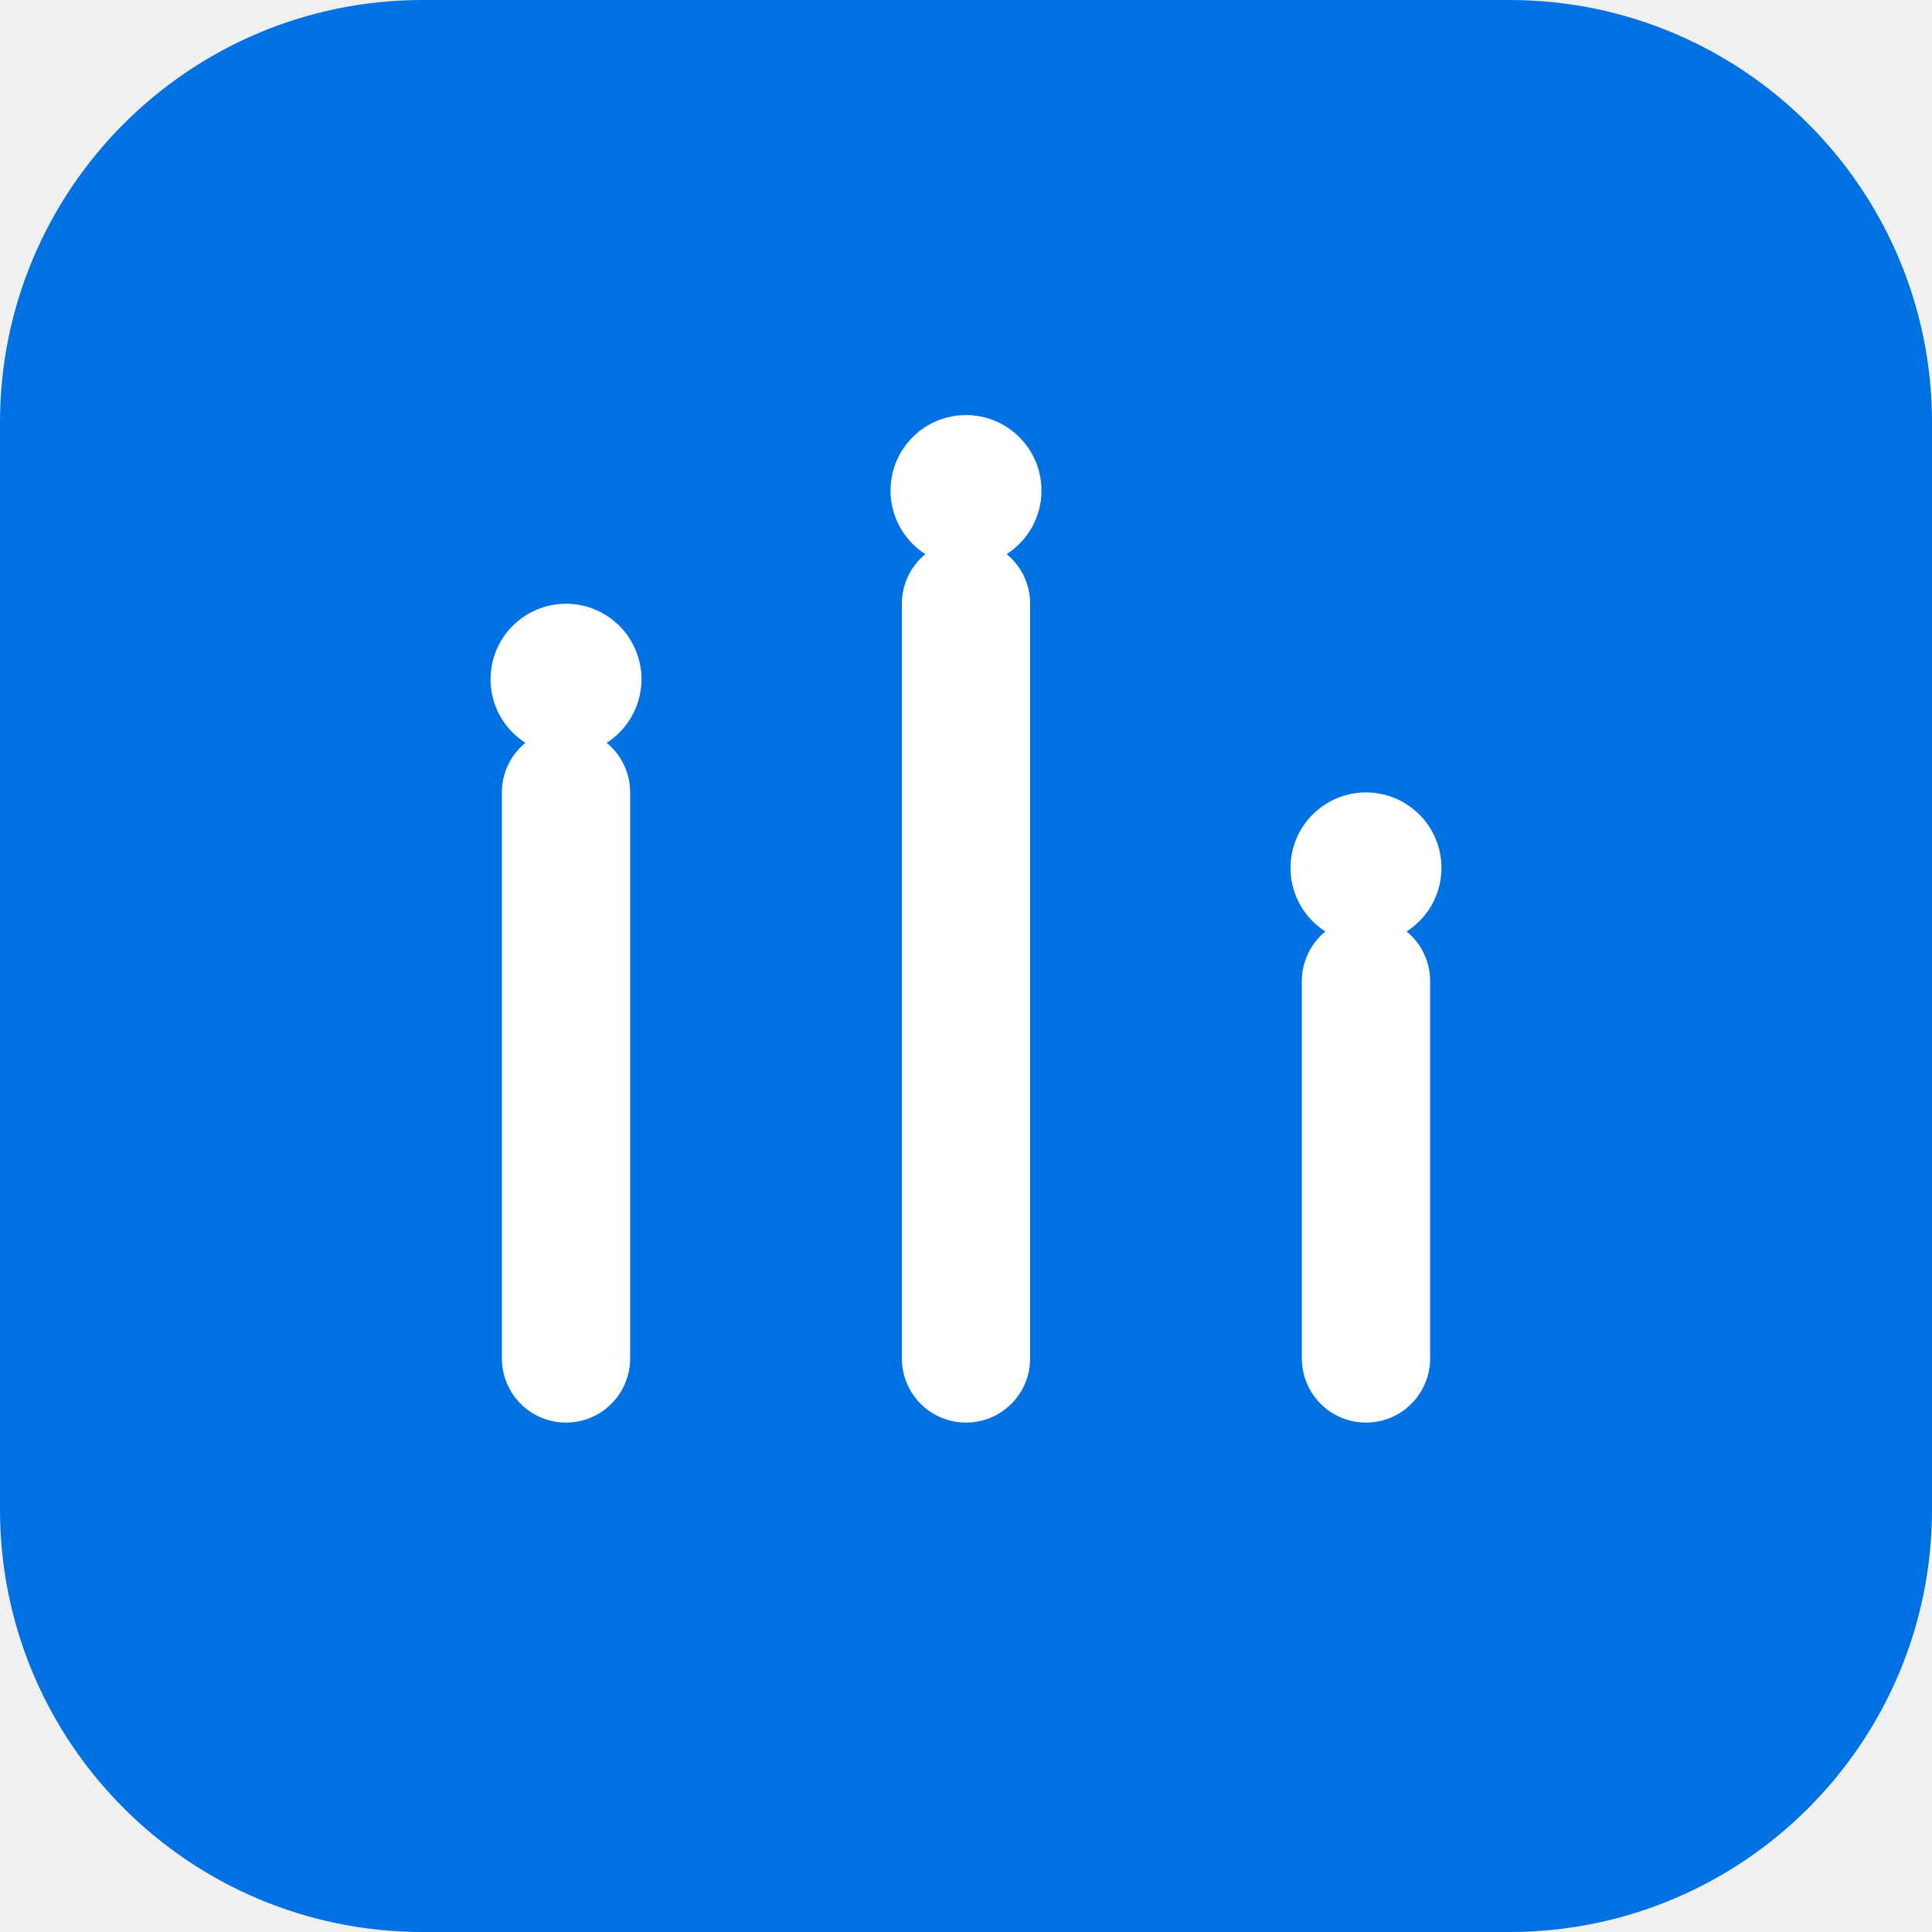
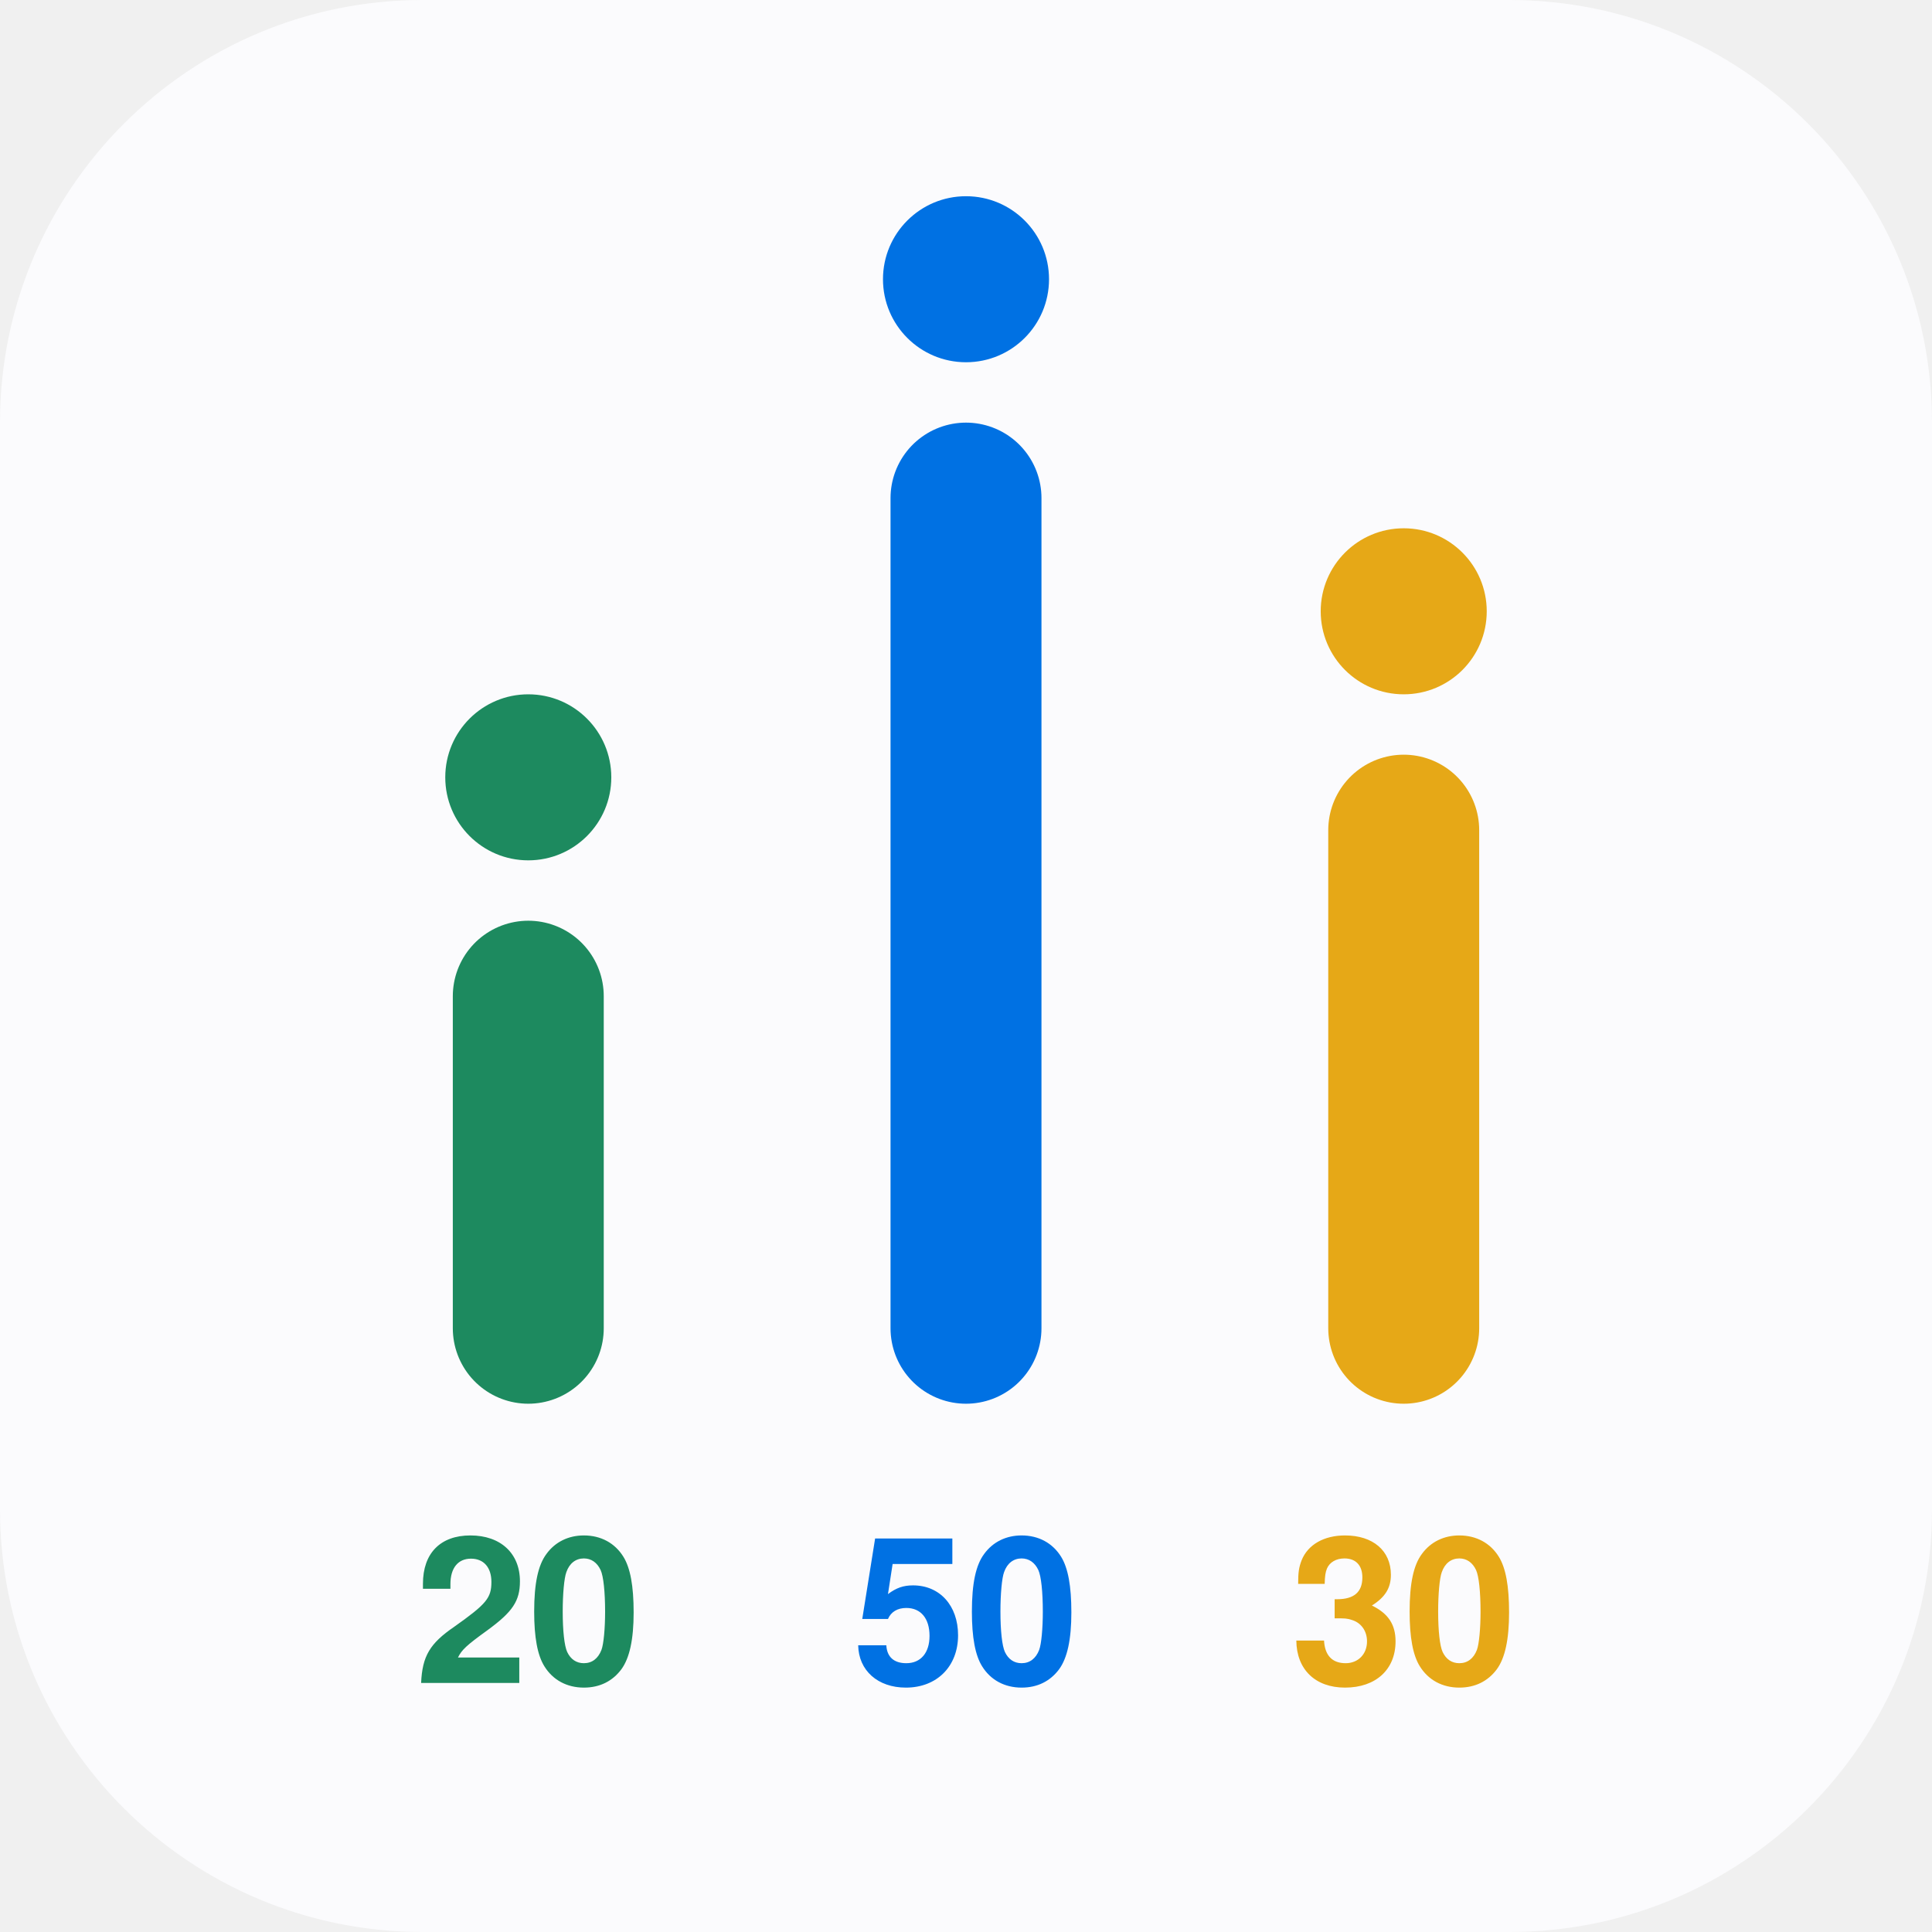
<svg xmlns="http://www.w3.org/2000/svg" viewBox="0 0 512 512">
-   <rect width="512" height="512" rx="112" fill="#0071e3" />
-   <g fill="none" stroke="#ffffff" stroke-width="34" stroke-linecap="round">
-     <path d="M150 360 V210" />
-     <path d="M256 360 V160" />
-     <path d="M362 360 V260" />
+   <rect width="512" height="512" rx="112" fill="#fbfbfd" />
+   <g fill="none" stroke-width="40" stroke-linecap="round">
+     <path d="M140 352 V264" stroke="#1d8a5f" />
+     <path d="M256 352 V132" stroke="#0071e3" />
+     <path d="M372 352 V220" stroke="#e6a817" />
  </g>
-   <circle cx="150" cy="180" r="20" fill="#ffffff" />
-   <circle cx="256" cy="130" r="20" fill="#ffffff" />
-   <circle cx="362" cy="230" r="20" fill="#ffffff" />
+   <circle cx="140" cy="206" r="22" fill="#1d8a5f" />
+   <circle cx="256" cy="74" r="22" fill="#0071e3" />
+   <circle cx="372" cy="162" r="22" fill="#e6a817" />
+   <g font-family="'Segoe UI',Helvetica,Arial,sans-serif" font-size="54" font-weight="700" text-anchor="middle">
+     <text x="140" y="446" fill="#1d8a5f">20</text>
+     <text x="256" y="446" fill="#0071e3">50</text>
+     <text x="372" y="446" fill="#e6a817">30</text>
+   </g>
</svg>
